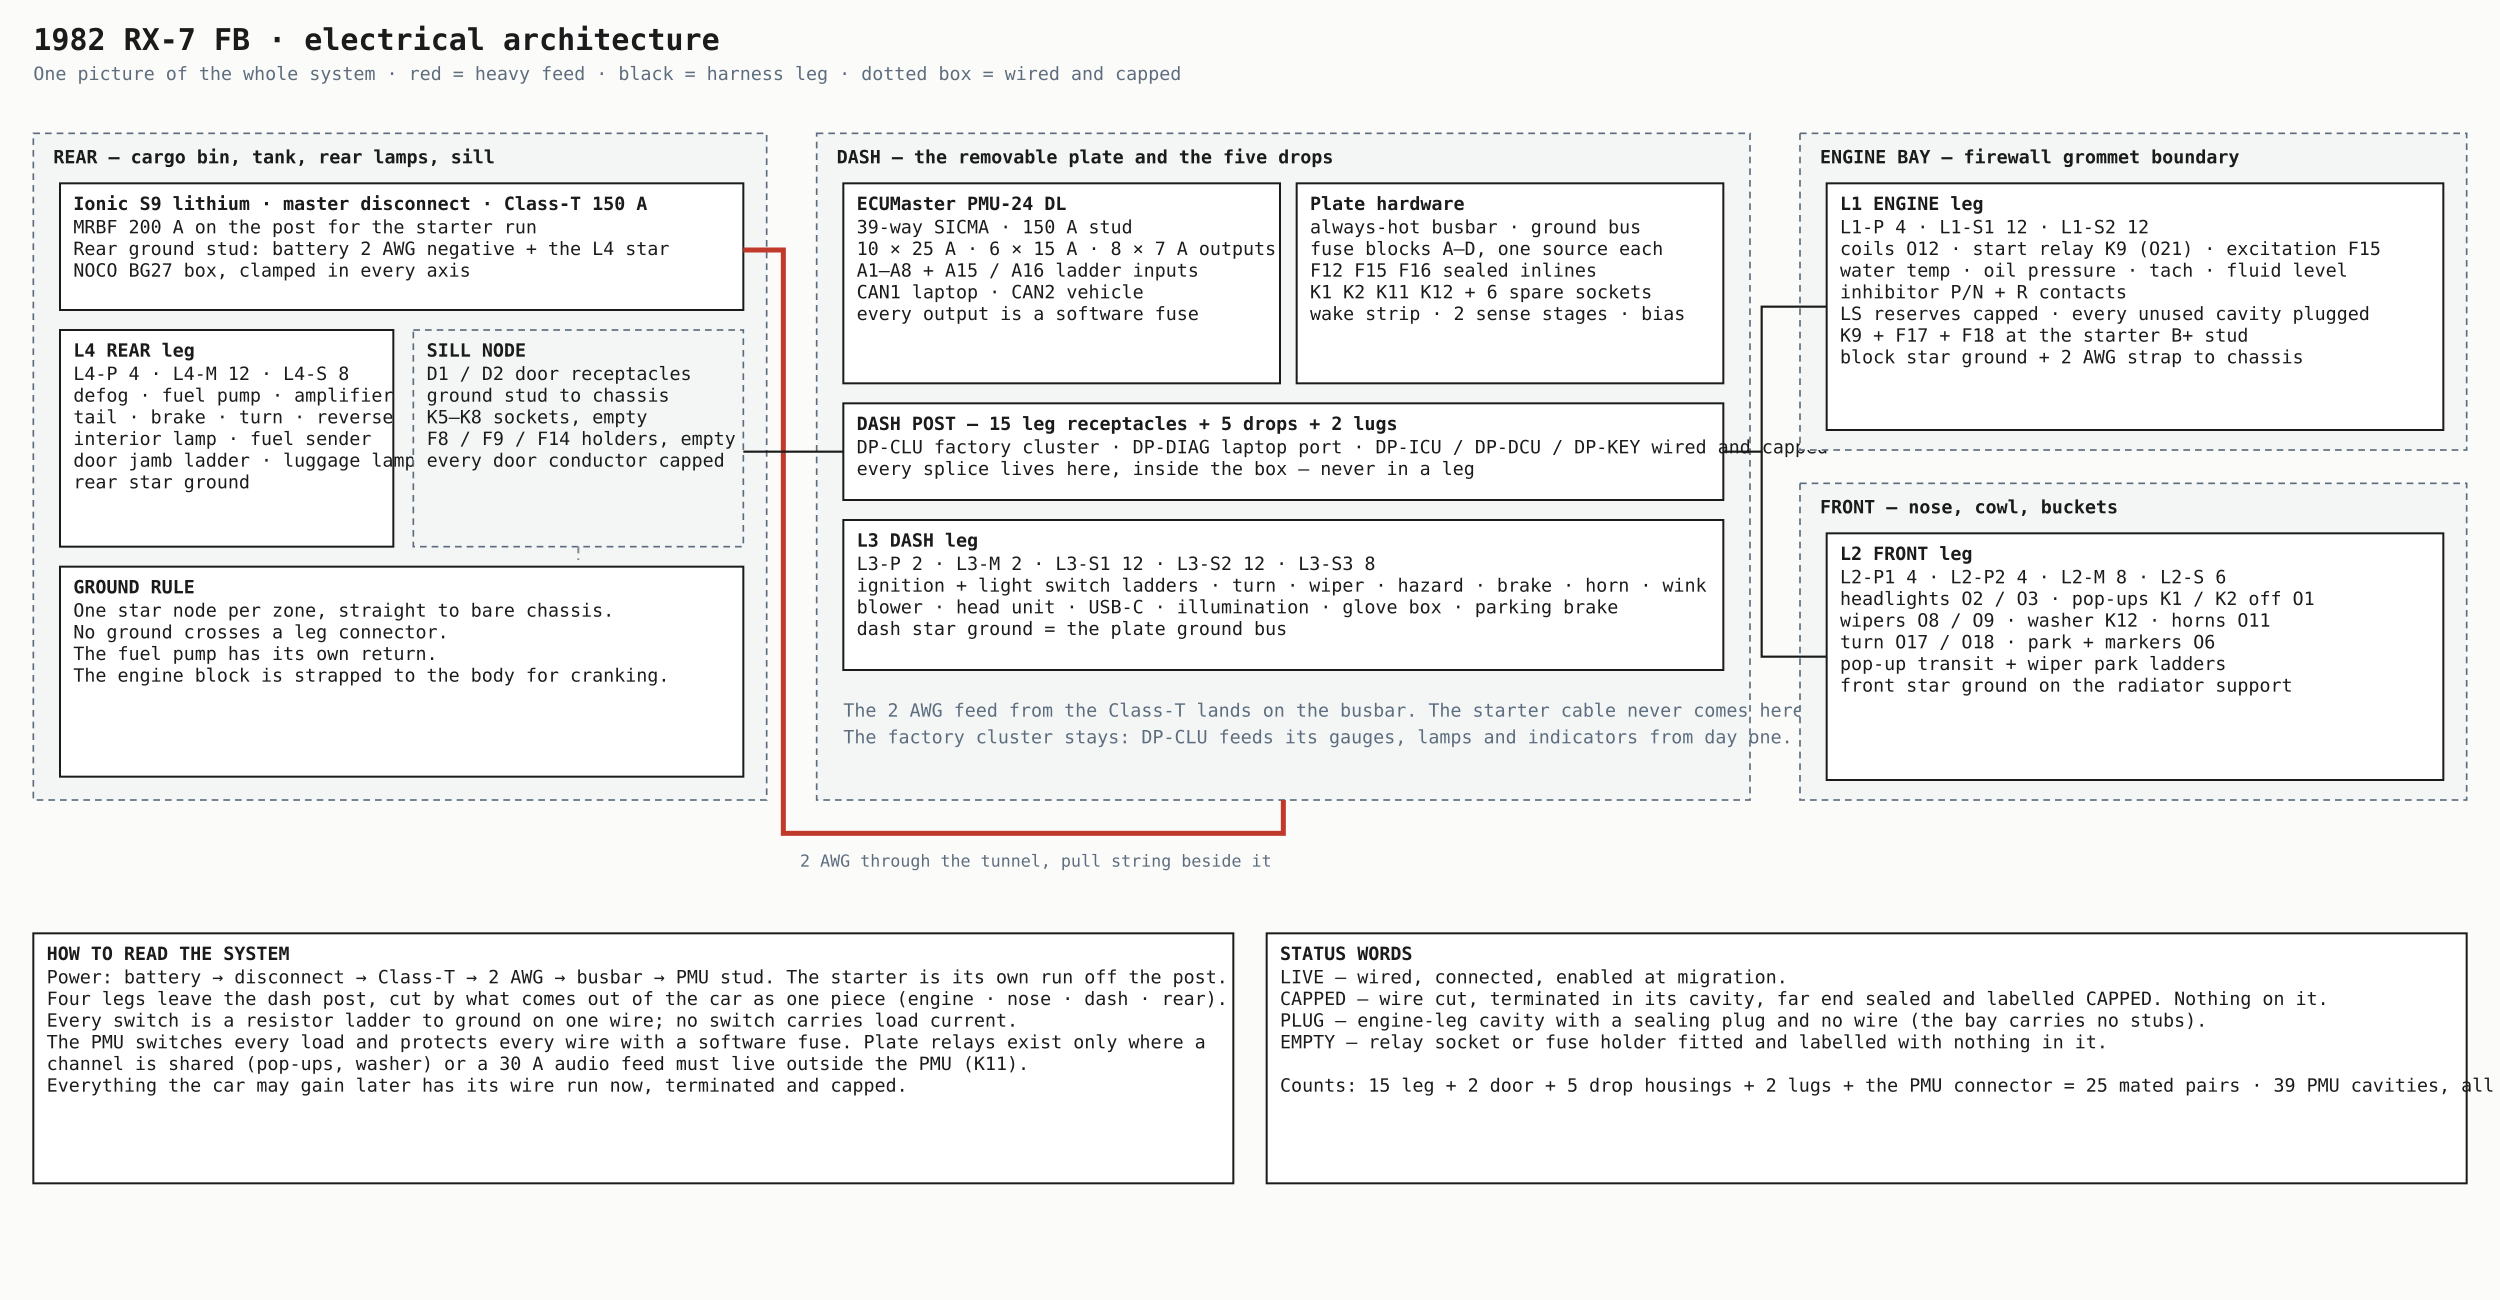
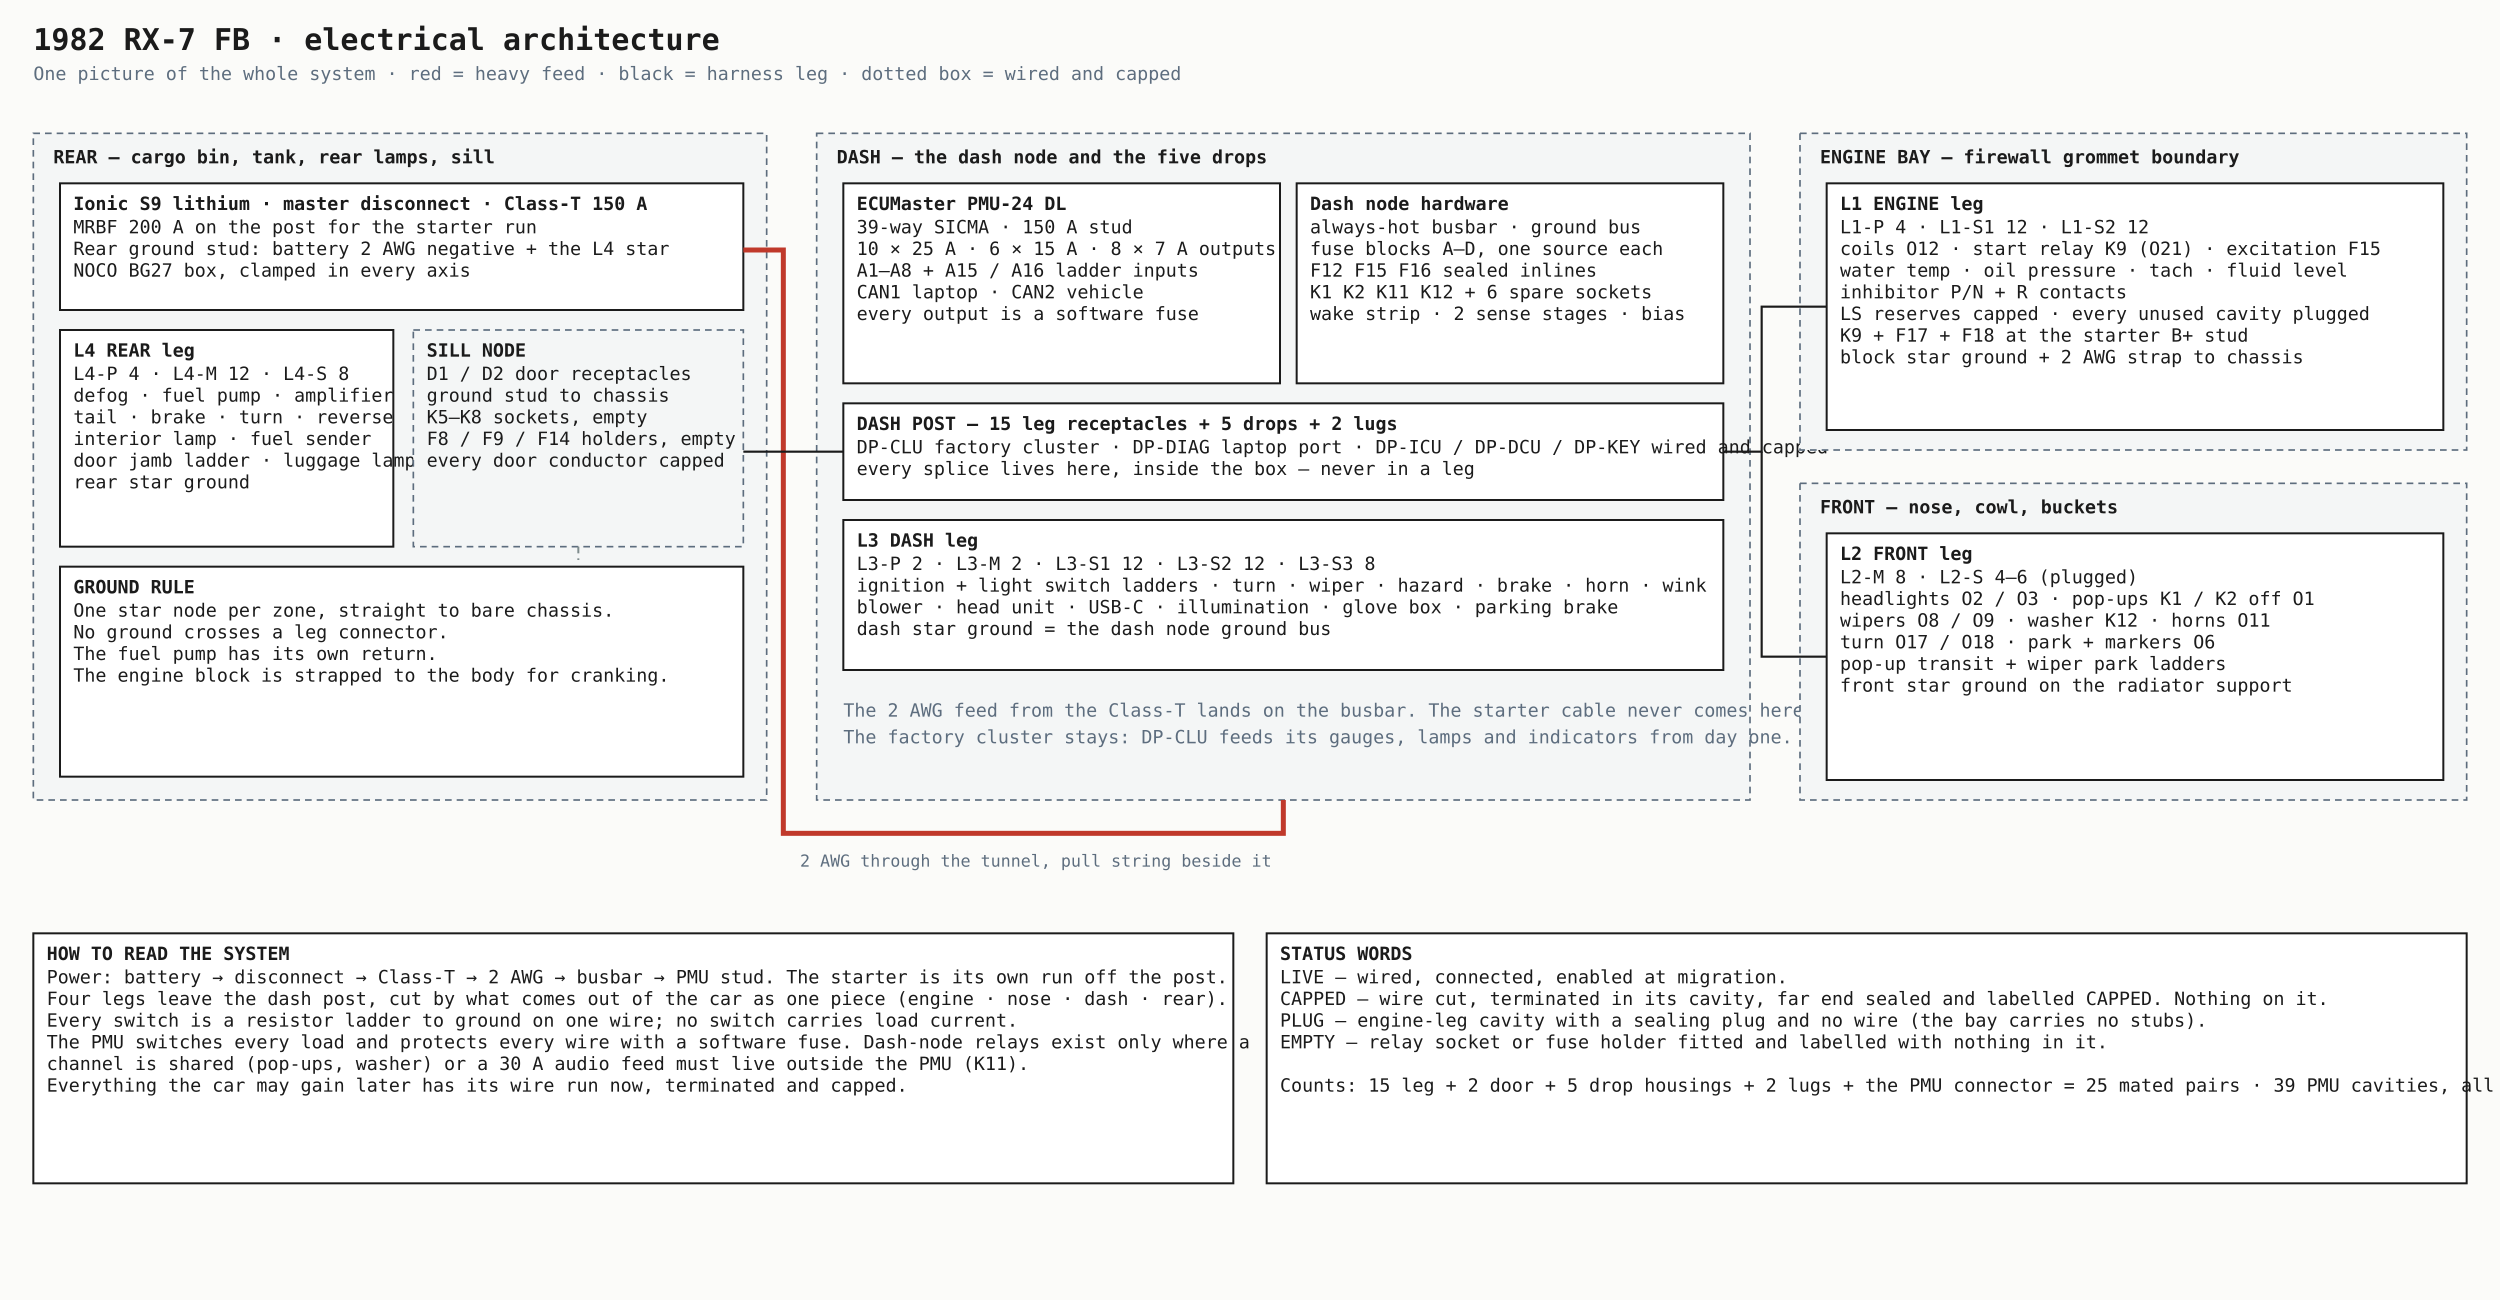
<svg xmlns="http://www.w3.org/2000/svg" width="1500" height="780" viewBox="0 0 1500 780" font-family="ui-monospace, Menlo, Consolas, 'DejaVu Sans Mono', monospace" font-size="11">
  <style>
.t{fill:#1b1b1b}.d{fill:#5d6d7e}.h{font-weight:700;fill:#1b1b1b}.w{fill:#fff}
.box{fill:#fff;stroke:#1b1b1b;stroke-width:1.2}
.zone{fill:#f4f6f6;stroke:#5d6d7e;stroke-width:1;stroke-dasharray:4 3}
.hdr{fill:#1b1b1b}
.pwr{stroke:#c0392b;stroke-width:3;fill:none}
.pwr2{stroke:#c0392b;stroke-width:1.8;fill:none}
.sig{stroke:#1b1b1b;stroke-width:1.3;fill:none}
.cap{stroke:#7f8c8d;stroke-width:1.2;fill:none;stroke-dasharray:4 3}
.gnd{stroke:#7f8c8d;stroke-width:1.4;fill:none}
.can{stroke:#1f77b4;stroke-width:1.4;fill:none;stroke-dasharray:6 3}
.blu{stroke:#1f77b4;stroke-width:1.3;fill:none}
.org{stroke:#e67e22;stroke-width:1.6;fill:none}
.vio{stroke:#8e44ad;stroke-width:1.3;fill:none}
.gry{stroke:#7f8c8d;stroke-width:1.2;fill:none}
.pnk{stroke:#e84393;stroke-width:1.2;fill:none}
.red{stroke:#c0392b;stroke-width:1.6;fill:none}
.s{font-size:10;fill:#5d6d7e}.b{fill:#1f77b4}.r{fill:#c0392b}
.mono{font-family:ui-monospace, Menlo, Consolas, 'DejaVu Sans Mono', monospace}
</style>
  <rect width="1500" height="780" fill="#fbfbf9" />
  <text x="20" y="30" font-size="18" class="h">1982 RX-7 FB · electrical architecture</text>
  <text x="20" y="48" class="d">One picture of the whole system · red = heavy feed · black = harness leg · dotted box = wired and capped</text>
  <rect x="20.0" y="80.0" width="440.0" height="400.0" rx="0" class="zone" />
  <text x="32.0" y="98.0" class="h">REAR — cargo bin, tank, rear lamps, sill</text>
  <rect x="36.0" y="110.0" width="410.0" height="76.0" rx="0" class="box" />
  <text x="44.0" y="126.0" class="h">Ionic S9 lithium · master disconnect · Class-T 150 A</text>
  <text x="44.0" y="140.0" class="t">MRBF 200 A on the post for the starter run</text>
  <text x="44.0" y="153.0" class="t">Rear ground stud: battery 2 AWG negative + the L4 star</text>
  <text x="44.0" y="166.0" class="t">NOCO BG27 box, clamped in every axis</text>
  <rect x="36.0" y="198.0" width="200.0" height="130.0" rx="0" class="box" />
  <text x="44.0" y="214.0" class="h">L4 REAR leg</text>
  <text x="44.0" y="228.0" class="t">L4-P 4 · L4-M 12 · L4-S 8</text>
  <text x="44.0" y="241.0" class="t">defog · fuel pump · amplifier</text>
  <text x="44.0" y="254.0" class="t">tail · brake · turn · reverse</text>
  <text x="44.0" y="267.0" class="t">interior lamp · fuel sender</text>
  <text x="44.0" y="280.0" class="t">door jamb ladder · luggage lamp</text>
  <text x="44.0" y="293.0" class="t">rear star ground</text>
  <rect x="248.0" y="198.0" width="198.0" height="130.0" rx="0" class="zone" />
  <text x="256.0" y="214.0" class="h">SILL NODE</text>
  <text x="256.0" y="228.0" class="t">D1 / D2 door receptacles</text>
  <text x="256.0" y="241.0" class="t">ground stud to chassis</text>
  <text x="256.0" y="254.0" class="t">K5–K8 sockets, empty</text>
  <text x="256.0" y="267.0" class="t">F8 / F9 / F14 holders, empty</text>
  <text x="256.0" y="280.0" class="t">every door conductor capped</text>
  <rect x="36.0" y="340.0" width="410.0" height="126.0" rx="0" class="box" />
  <text x="44.0" y="356.0" class="h">GROUND RULE</text>
  <text x="44.0" y="370.0" class="t">One star node per zone, straight to bare chassis.</text>
  <text x="44.0" y="383.0" class="t">No ground crosses a leg connector.</text>
  <text x="44.0" y="396.0" class="t">The fuel pump has its own return.</text>
  <text x="44.0" y="409.0" class="t">The engine block is strapped to the body for cranking.</text>
  <rect x="490.0" y="80.0" width="560.0" height="400.0" rx="0" class="zone" />
-   <text x="502.0" y="98.0" class="h">DASH — the removable plate and the five drops</text>
+   <text x="502.0" y="98.0" class="h">DASH — the dash node and the five drops</text>
  <rect x="506.0" y="110.0" width="262.0" height="120.0" rx="0" class="box" />
  <text x="514.0" y="126.0" class="h">ECUMaster PMU-24 DL</text>
  <text x="514.0" y="140.0" class="t">39-way SICMA · 150 A stud</text>
  <text x="514.0" y="153.0" class="t">10 × 25 A · 6 × 15 A · 8 × 7 A outputs</text>
  <text x="514.0" y="166.0" class="t">A1–A8 + A15 / A16 ladder inputs</text>
  <text x="514.0" y="179.0" class="t">CAN1 laptop · CAN2 vehicle</text>
  <text x="514.0" y="192.0" class="t">every output is a software fuse</text>
  <rect x="778.0" y="110.0" width="256.0" height="120.0" rx="0" class="box" />
-   <text x="786.0" y="126.0" class="h">Plate hardware</text>
+   <text x="786.0" y="126.0" class="h">Dash node hardware</text>
  <text x="786.0" y="140.0" class="t">always-hot busbar · ground bus</text>
  <text x="786.0" y="153.0" class="t">fuse blocks A–D, one source each</text>
  <text x="786.0" y="166.0" class="t">F12 F15 F16 sealed inlines</text>
  <text x="786.0" y="179.0" class="t">K1 K2 K11 K12 + 6 spare sockets</text>
  <text x="786.0" y="192.0" class="t">wake strip · 2 sense stages · bias</text>
  <rect x="506.0" y="242.0" width="528.0" height="58.0" rx="0" class="box" />
  <text x="514.0" y="258.0" class="h">DASH POST — 15 leg receptacles + 5 drops + 2 lugs</text>
  <text x="514.0" y="272.0" class="t">DP-CLU factory cluster · DP-DIAG laptop port · DP-ICU / DP-DCU / DP-KEY wired and capped</text>
  <text x="514.0" y="285.0" class="t">every splice lives here, inside the box — never in a leg</text>
  <rect x="506.0" y="312.0" width="528.0" height="90.0" rx="0" class="box" />
  <text x="514.0" y="328.0" class="h">L3 DASH leg</text>
  <text x="514.0" y="342.0" class="t">L3-P 2 · L3-M 2 · L3-S1 12 · L3-S2 12 · L3-S3 8</text>
  <text x="514.0" y="355.0" class="t">ignition + light switch ladders · turn · wiper · hazard · brake · horn · wink</text>
  <text x="514.0" y="368.0" class="t">blower · head unit · USB-C · illumination · glove box · parking brake</text>
-   <text x="514.0" y="381.0" class="t">dash star ground = the plate ground bus</text>
+   <text x="514.0" y="381.0" class="t">dash star ground = the dash node ground bus</text>
  <text x="506.0" y="430.0" class="d">The 2 AWG feed from the Class-T lands on the busbar. The starter cable never comes here.</text>
  <text x="506.0" y="446.0" class="d">The factory cluster stays: DP-CLU feeds its gauges, lamps and indicators from day one.</text>
  <rect x="1080.0" y="80.0" width="400.0" height="190.0" rx="0" class="zone" />
  <text x="1092.0" y="98.0" class="h">ENGINE BAY — firewall grommet boundary</text>
  <rect x="1096.0" y="110.0" width="370.0" height="148.0" rx="0" class="box" />
  <text x="1104.0" y="126.0" class="h">L1 ENGINE leg</text>
  <text x="1104.0" y="140.0" class="t">L1-P 4 · L1-S1 12 · L1-S2 12</text>
  <text x="1104.0" y="153.0" class="t">coils O12 · start relay K9 (O21) · excitation F15</text>
  <text x="1104.0" y="166.0" class="t">water temp · oil pressure · tach · fluid level</text>
  <text x="1104.0" y="179.0" class="t">inhibitor P/N + R contacts</text>
  <text x="1104.0" y="192.0" class="t">LS reserves capped · every unused cavity plugged</text>
  <text x="1104.0" y="205.0" class="t">K9 + F17 + F18 at the starter B+ stud</text>
  <text x="1104.0" y="218.0" class="t">block star ground + 2 AWG strap to chassis</text>
  <rect x="1080.0" y="290.0" width="400.0" height="190.0" rx="0" class="zone" />
  <text x="1092.0" y="308.0" class="h">FRONT — nose, cowl, buckets</text>
  <rect x="1096.0" y="320.0" width="370.0" height="148.0" rx="0" class="box" />
  <text x="1104.0" y="336.0" class="h">L2 FRONT leg</text>
-   <text x="1104.0" y="350.0" class="t">L2-P1 4 · L2-P2 4 · L2-M 8 · L2-S 6</text>
+   <text x="1104.0" y="350.0" class="t">L2-M 8 · L2-S 4–6 (plugged)</text>
  <text x="1104.0" y="363.0" class="t">headlights O2 / O3 · pop-ups K1 / K2 off O1</text>
  <text x="1104.0" y="376.0" class="t">wipers O8 / O9 · washer K12 · horns O11</text>
  <text x="1104.0" y="389.0" class="t">turn O17 / O18 · park + markers O6</text>
  <text x="1104.0" y="402.0" class="t">pop-up transit + wiper park ladders</text>
  <text x="1104.0" y="415.0" class="t">front star ground on the radiator support</text>
  <path d="M 446.0 150.0 L 470.0 150.0 L 470.0 500.0 L 770.0 500.0 L 770.0 480.0" class="pwr" />
  <text x="480.0" y="520.0" class="s">2 AWG through the tunnel, pull string beside it</text>
  <path d="M 1034.0 271.0 L 1057.0 271.0 L 1057.0 184.0 L 1096.0 184.0" class="sig" />
  <path d="M 1057.0 271.0 L 1057.0 394.0 L 1096.0 394.0" class="sig" />
  <path d="M 446.0 271.0 L 506.0 271.0" class="sig" />
  <path d="M 347.0 328.0 L 347.0 336.0" class="cap" />
  <rect x="20.0" y="560.0" width="720.0" height="150.0" rx="0" class="box" />
  <text x="28.0" y="576.0" class="h">HOW TO READ THE SYSTEM</text>
  <text x="28.0" y="590.0" class="t">Power: battery → disconnect → Class-T → 2 AWG → busbar → PMU stud. The starter is its own run off the post.</text>
  <text x="28.0" y="603.0" class="t">Four legs leave the dash post, cut by what comes out of the car as one piece (engine · nose · dash · rear).</text>
  <text x="28.0" y="616.0" class="t">Every switch is a resistor ladder to ground on one wire; no switch carries load current.</text>
-   <text x="28.0" y="629.0" class="t">The PMU switches every load and protects every wire with a software fuse. Plate relays exist only where a</text>
+   <text x="28.0" y="629.0" class="t">The PMU switches every load and protects every wire with a software fuse. Dash-node relays exist only where a</text>
  <text x="28.0" y="642.0" class="t">channel is shared (pop-ups, washer) or a 30 A audio feed must live outside the PMU (K11).</text>
  <text x="28.0" y="655.0" class="t">Everything the car may gain later has its wire run now, terminated and capped.</text>
  <rect x="760.0" y="560.0" width="720.0" height="150.0" rx="0" class="box" />
  <text x="768.0" y="576.0" class="h">STATUS WORDS</text>
  <text x="768.0" y="590.0" class="t">LIVE — wired, connected, enabled at migration.</text>
  <text x="768.0" y="603.0" class="t">CAPPED — wire cut, terminated in its cavity, far end sealed and labelled CAPPED. Nothing on it.</text>
  <text x="768.0" y="616.0" class="t">PLUG — engine-leg cavity with a sealing plug and no wire (the bay carries no stubs).</text>
  <text x="768.0" y="629.0" class="t">EMPTY — relay socket or fuse holder fitted and labelled with nothing in it.</text>
  <text x="768.0" y="642.0" class="t" />
  <text x="768.0" y="655.0" class="t">Counts: 15 leg + 2 door + 5 drop housings + 2 lugs + the PMU connector = 25 mated pairs · 39 PMU cavities, all allocated</text>
</svg>
